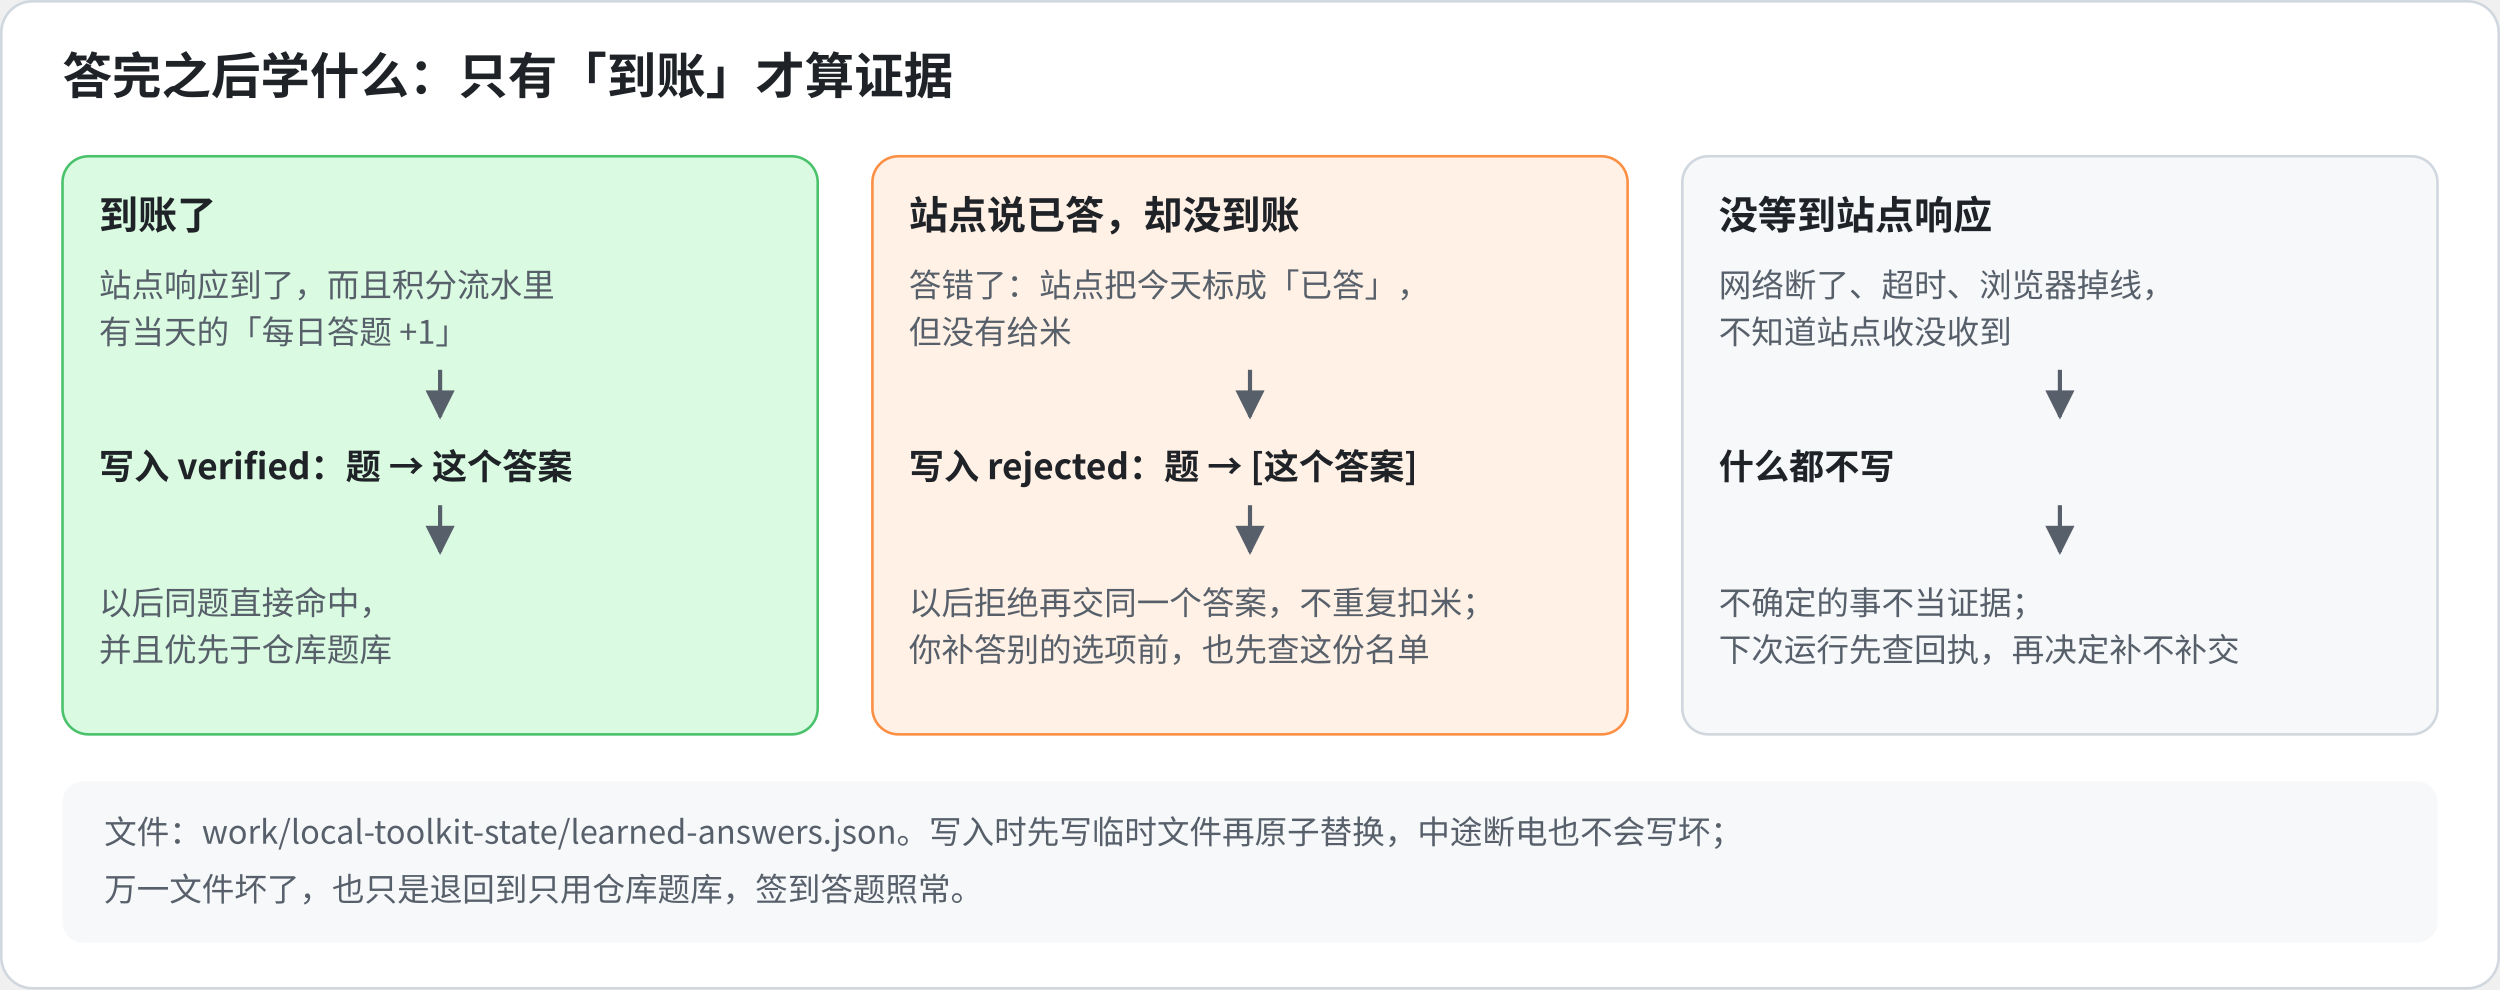
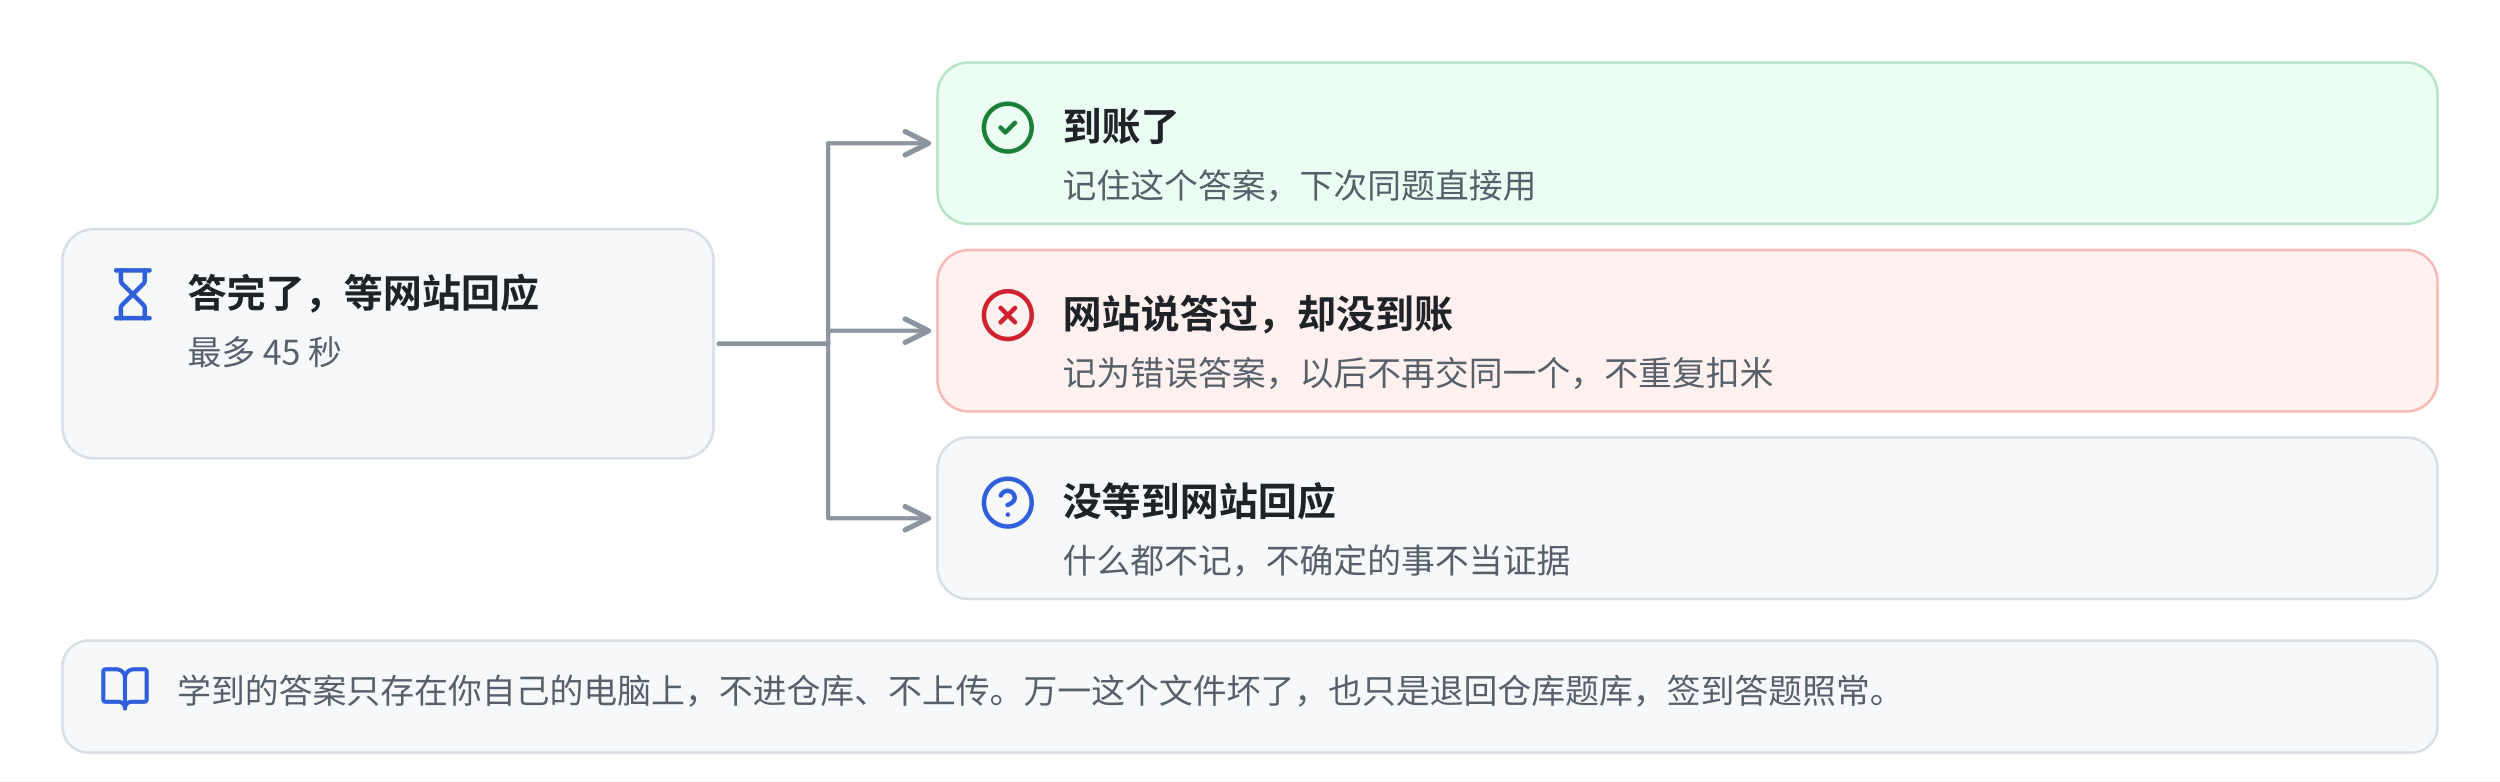
- <svg xmlns="http://www.w3.org/2000/svg" width="960" height="380" viewBox="0 0 960 380" role="img" aria-label="答完之后学什么：只有到账才算证据">
+ <svg xmlns="http://www.w3.org/2000/svg" width="960" height="300" viewBox="0 0 960 300" role="img" aria-label="答完之后学什么：只有到账才算证据">
  <style>
- text{font-family:-apple-system,BlinkMacSystemFont,'Segoe UI','PingFang SC','Hiragino Sans GB','Microsoft YaHei','Noto Sans CJK SC',Helvetica,Arial,sans-serif;fill:#1f2328}
- .h{font-size:19px;font-weight:700}.b{font-size:15px;font-weight:600}.t{font-size:13.5px;font-weight:600}.s{font-size:12.5px;fill:#57606a}
- .ar{stroke:#57606a;stroke-width:1.6;fill:none;marker-end:url(#ar)}
+ text{font-family:-apple-system,BlinkMacSystemFont,'Segoe UI','PingFang SC','Hiragino Sans GB','Microsoft YaHei','Noto Sans CJK SC',Helvetica,Arial,sans-serif;fill:#1f2328;font-size:13px}
+ .h{font-size:15px;font-weight:600}.hb{font-size:17px;font-weight:700}
+ .s{font-size:13px;fill:#57606a}.xs{font-size:12px;fill:#6f7781}
+ .mono{font-family:ui-monospace,SFMono-Regular,Menlo,Consolas,'PingFang SC','Microsoft YaHei',monospace;font-size:12px;fill:#57606a}
+ .w{fill:#ffffff;font-weight:600}
+ .bg{fill:#ffffff}
+ .line{stroke:#8c959f;stroke-width:1.6;fill:none;stroke-linecap:round;stroke-linejoin:round}
+ .line.soft{stroke:#c9d1d9}
+ .ar{stroke:#8c959f;stroke-width:1.6;fill:none;marker-end:url(#ah);stroke-linecap:round;stroke-linejoin:round}
+ .ar.blue{stroke:#2f5fdb;marker-end:url(#ah-blue)}.ar.green{stroke:#1a7f37;marker-end:url(#ah-green)}
+ .ar.red{stroke:#cf222e;marker-end:url(#ah-red)}.ar.amber{stroke:#9a6700;marker-end:url(#ah-amber)}
+ .ar.dash{stroke-dasharray:5 4}
+ .ic{fill:none;stroke-width:1.9;stroke-linecap:round;stroke-linejoin:round}
+ .c-gray{fill:#f6f8fa;stroke:#d8dee4;stroke-width:1}.f-gray{fill:#57606a}.k-gray{stroke:#57606a}.t-gray{fill:#57606a}.ic-gray{stroke:#57606a}.sf-gray{fill:#f6f8fa}.ss-gray{stroke:#d8dee4}
+ .c-blue{fill:#eef4ff;stroke:#c7d7fe;stroke-width:1}.f-blue{fill:#2f5fdb}.k-blue{stroke:#2f5fdb}.t-blue{fill:#2f5fdb}.ic-blue{stroke:#2f5fdb}.sf-blue{fill:#eef4ff}.ss-blue{stroke:#c7d7fe}
+ .c-green{fill:#ecfdf3;stroke:#b7e4c7;stroke-width:1}.f-green{fill:#1a7f37}.k-green{stroke:#1a7f37}.t-green{fill:#1a7f37}.ic-green{stroke:#1a7f37}.sf-green{fill:#ecfdf3}.ss-green{stroke:#b7e4c7}
+ .c-amber{fill:#fff8e6;stroke:#f5d78a;stroke-width:1}.f-amber{fill:#9a6700}.k-amber{stroke:#9a6700}.t-amber{fill:#9a6700}.ic-amber{stroke:#9a6700}.sf-amber{fill:#fff8e6}.ss-amber{stroke:#f5d78a}
+ .c-red{fill:#fff1f0;stroke:#f7b9b4;stroke-width:1}.f-red{fill:#cf222e}.k-red{stroke:#cf222e}.t-red{fill:#cf222e}.ic-red{stroke:#cf222e}.sf-red{fill:#fff1f0}.ss-red{stroke:#f7b9b4}
+ .c-purple{fill:#f6f1ff;stroke:#d6c7f5;stroke-width:1}.f-purple{fill:#6e40c9}.k-purple{stroke:#6e40c9}.t-purple{fill:#6e40c9}.ic-purple{stroke:#6e40c9}.sf-purple{fill:#f6f1ff}.ss-purple{stroke:#d6c7f5}
+ @media (prefers-color-scheme: dark){
+ text{fill:#e6edf3}.s{fill:#a3adb8}.xs{fill:#8b949e}.mono{fill:#a3adb8}.w{fill:#ffffff}
+ .bg{fill:#0d1117}
+ .line{stroke:#6e7681}.line.soft{stroke:#30363d}
+ .ar{stroke:#6e7681}
+ .ar.blue{stroke:#79a6ff}.ar.green{stroke:#4ad07a}.ar.red{stroke:#ff7b72}.ar.amber{stroke:#e3b341}
+ .c-gray{fill:#161b22;stroke:#30363d}.f-gray{fill:#8b949e}.k-gray{stroke:#8b949e}.t-gray{fill:#8b949e}.ic-gray{stroke:#8b949e}.sf-gray{fill:#161b22}.ss-gray{stroke:#30363d}
+ .c-blue{fill:#12203a;stroke:#2b4a86}.f-blue{fill:#79a6ff}.k-blue{stroke:#79a6ff}.t-blue{fill:#79a6ff}.ic-blue{stroke:#79a6ff}.sf-blue{fill:#12203a}.ss-blue{stroke:#2b4a86}
+ .c-green{fill:#0f2a1a;stroke:#1f5a33}.f-green{fill:#4ad07a}.k-green{stroke:#4ad07a}.t-green{fill:#4ad07a}.ic-green{stroke:#4ad07a}.sf-green{fill:#0f2a1a}.ss-green{stroke:#1f5a33}
+ .c-amber{fill:#2e2410;stroke:#6b4f12}.f-amber{fill:#e3b341}.k-amber{stroke:#e3b341}.t-amber{fill:#e3b341}.ic-amber{stroke:#e3b341}.sf-amber{fill:#2e2410}.ss-amber{stroke:#6b4f12}
+ .c-red{fill:#301416;stroke:#7a2a2e}.f-red{fill:#ff7b72}.k-red{stroke:#ff7b72}.t-red{fill:#ff7b72}.ic-red{stroke:#ff7b72}.sf-red{fill:#301416}.ss-red{stroke:#7a2a2e}
+ .c-purple{fill:#231a36;stroke:#4a3480}.f-purple{fill:#b083f0}.k-purple{stroke:#b083f0}.t-purple{fill:#b083f0}.ic-purple{stroke:#b083f0}.sf-purple{fill:#231a36}.ss-purple{stroke:#4a3480}
+ }
</style>
  <defs>
-     <marker id="ar" viewBox="0 0 10 10" refX="9" refY="5" markerWidth="7" markerHeight="7" orient="auto-start-reverse">
-       <path d="M0,0 L10,5 L0,10 z" fill="#57606a" />
+     <marker id="ah" viewBox="0 0 10 10" refX="8.5" refY="5" markerWidth="7" markerHeight="7" orient="auto-start-reverse">
+       <path d="M1,1 L9,5 L1,9" fill="none" stroke="#8c959f" stroke-width="1.8" stroke-linecap="round" stroke-linejoin="round" />
+     </marker>
+     <marker id="ah-blue" viewBox="0 0 10 10" refX="8.5" refY="5" markerWidth="7" markerHeight="7" orient="auto-start-reverse">
+       <path d="M1,1 L9,5 L1,9" fill="none" stroke="#2f5fdb" stroke-width="1.8" stroke-linecap="round" stroke-linejoin="round" />
+     </marker>
+     <marker id="ah-green" viewBox="0 0 10 10" refX="8.5" refY="5" markerWidth="7" markerHeight="7" orient="auto-start-reverse">
+       <path d="M1,1 L9,5 L1,9" fill="none" stroke="#1a7f37" stroke-width="1.8" stroke-linecap="round" stroke-linejoin="round" />
+     </marker>
+     <marker id="ah-red" viewBox="0 0 10 10" refX="8.5" refY="5" markerWidth="7" markerHeight="7" orient="auto-start-reverse">
+       <path d="M1,1 L9,5 L1,9" fill="none" stroke="#cf222e" stroke-width="1.8" stroke-linecap="round" stroke-linejoin="round" />
+     </marker>
+     <marker id="ah-amber" viewBox="0 0 10 10" refX="8.5" refY="5" markerWidth="7" markerHeight="7" orient="auto-start-reverse">
+       <path d="M1,1 L9,5 L1,9" fill="none" stroke="#9a6700" stroke-width="1.8" stroke-linecap="round" stroke-linejoin="round" />
    </marker>
  </defs>
-   <rect x="0.5" y="0.5" width="959" height="379" rx="12" fill="#fff" stroke="#d0d7de" />
-   <text x="24" y="36" class="h">答完之后学什么：只有「到账」才算证据</text>
-   <rect x="24" y="60" width="290" height="222" rx="10" fill="#dafbe1" stroke="#4ac26b" />
-   <text x="38" y="88" class="b">到账了</text>
-   <text x="38" y="114" class="s">站点响应到了，而且积分流水里</text>
-   <text x="38" y="132" class="s">有当天的「每日答题 +1」</text>
-   <path d="M169,142 L169,160" class="ar" />
-   <text x="38" y="184" class="t">写入 verified：题 → 这个答案</text>
-   <path d="M169,194 L169,212" class="ar" />
-   <text x="38" y="236" class="s">以后同题直接命中，</text>
-   <text x="38" y="254" class="s">并且优先于仓库题库</text>
-   <rect x="335" y="60" width="290" height="222" rx="10" fill="#fff1e5" stroke="#fb8f44" />
-   <text x="349" y="88" class="b">站点说已答，却没到账</text>
-   <text x="349" y="114" class="s">答错了：站点把今天标成「已答」，</text>
-   <text x="349" y="132" class="s">但没有给米</text>
-   <path d="M480,142 L480,160" class="ar" />
-   <text x="349" y="184" class="t">写入 rejected：题 → [这个答案]</text>
-   <path d="M480,194 L480,212" class="ar" />
-   <text x="349" y="236" class="s">以后拒绝再交同一个答案，不重复扣米；</text>
-   <text x="349" y="254" class="s">你补答别的选项前，也先查这份名单</text>
-   <rect x="646" y="60" width="290" height="222" rx="10" fill="#f6f8fa" stroke="#d0d7de" />
-   <text x="660" y="88" class="b">没等到站点响应</text>
-   <text x="660" y="114" class="s">网络断了、超时、浏览器掉线，</text>
-   <text x="660" y="132" class="s">不知道站点收没收到</text>
-   <path d="M791,142 L791,160" class="ar" />
-   <text x="660" y="184" class="t">什么都不写</text>
-   <path d="M791,194 L791,212" class="ar" />
-   <text x="660" y="236" class="s">不确定的事不当证据；</text>
-   <text x="660" y="254" class="s">下次运行先查回执，再决定补不补交</text>
-   <rect x="24" y="300" width="912" height="62" rx="8" fill="#f6f8fa" />
-   <text x="40" y="324" class="s">文件：work/local-toolkit-state/learned-answers.json。写入时先写临时文件再原子替换，中途断电也不会写坏；</text>
-   <text x="40" y="346" class="s">万一文件坏了，也只是退回到只用仓库题库，签到答题照常。</text>
+   <rect width="960" height="300" class="bg" />
+   <rect x="24.0" y="88.0" width="250.0" height="88.0" rx="12" class="c-gray" />
+   <g transform="translate(40.0,102.0) scale(0.917)" class="ic ic-blue">
+     <path d="M5 22h14" />
+     <path d="M5 2h14" />
+     <path d="M17 22v-4.2a2 2 0 0 0-.6-1.4L12 12l-4.4 4.4A2 2 0 0 0 7 17.8V22" />
+     <path d="M7 2v4.2a2 2 0 0 0 .6 1.4L12 12l4.4-4.4A2 2 0 0 0 17 6.2V2" />
+   </g>
+   <text x="72" y="118" class="h">答完了，等网站回应</text>
+   <text x="72" y="140" class="s">最多 45 秒</text>
+   <rect x="360.0" y="24.0" width="576.0" height="62.0" rx="12" class="c-green" />
+   <g transform="translate(376.0,38.0) scale(0.917)" class="ic ic-green">
+     <circle cx="12" cy="12" r="10" />
+     <path d="m9 12 2 2 4-4" />
+   </g>
+   <text x="408" y="54" class="h">到账了</text>
+   <text x="408" y="76" class="s">记住这个答案，下次同题直接用</text>
+   <path d="M276.0,132.0 L318.0,132.0 L318.0,55.0 L356.0,55.0" class="ar" />
+   <rect x="360.0" y="96.0" width="576.0" height="62.0" rx="12" class="c-red" />
+   <g transform="translate(376.0,110.0) scale(0.917)" class="ic ic-red">
+     <circle cx="12" cy="12" r="10" />
+     <path d="m15 9-6 6" />
+     <path d="m9 9 6 6" />
+   </g>
+   <text x="408" y="126" class="h">网站说答过，却没到账</text>
+   <text x="408" y="148" class="s">记为错误答案，以后不再交同一个，不重复扣米</text>
+   <path d="M276.0,132.0 L318.0,132.0 L318.0,127.0 L356.0,127.0" class="ar" />
+   <rect x="360.0" y="168.0" width="576.0" height="62.0" rx="12" class="c-gray" />
+   <g transform="translate(376.0,182.0) scale(0.917)" class="ic ic-blue">
+     <circle cx="12" cy="12" r="10" />
+     <path d="M9.1 9a3 3 0 0 1 5.8 1c0 2-3 3-3 3" />
+     <path d="M12 17h.01" />
+   </g>
+   <text x="408" y="198" class="h">没等到网站回应</text>
+   <text x="408" y="220" class="s">什么都不记，不确定的事不当证据</text>
+   <path d="M276.0,132.0 L318.0,132.0 L318.0,199.0 L356.0,199.0" class="ar" />
+   <rect x="24.0" y="246.0" width="912.0" height="43.0" rx="10" class="c-gray" />
+   <g transform="translate(38.0,254.5) scale(0.833)" class="ic ic-blue">
+     <path d="M12 7v14" />
+     <path d="M3 18a1 1 0 0 1-1-1V4a1 1 0 0 1 1-1h5a4 4 0 0 1 4 4 4 4 0 0 1 4-4h5a1 1 0 0 1 1 1v13a1 1 0 0 1-1 1h-6a3 3 0 0 0-3 3 3 3 0 0 0-3-3z" />
+   </g>
+   <text x="68" y="270" class="s">学到的答案只存在你自己的电脑上，不进仓库、不上传。万一这个文件坏了，也只是退回仓库题库，签到答题照常。</text>
</svg>
